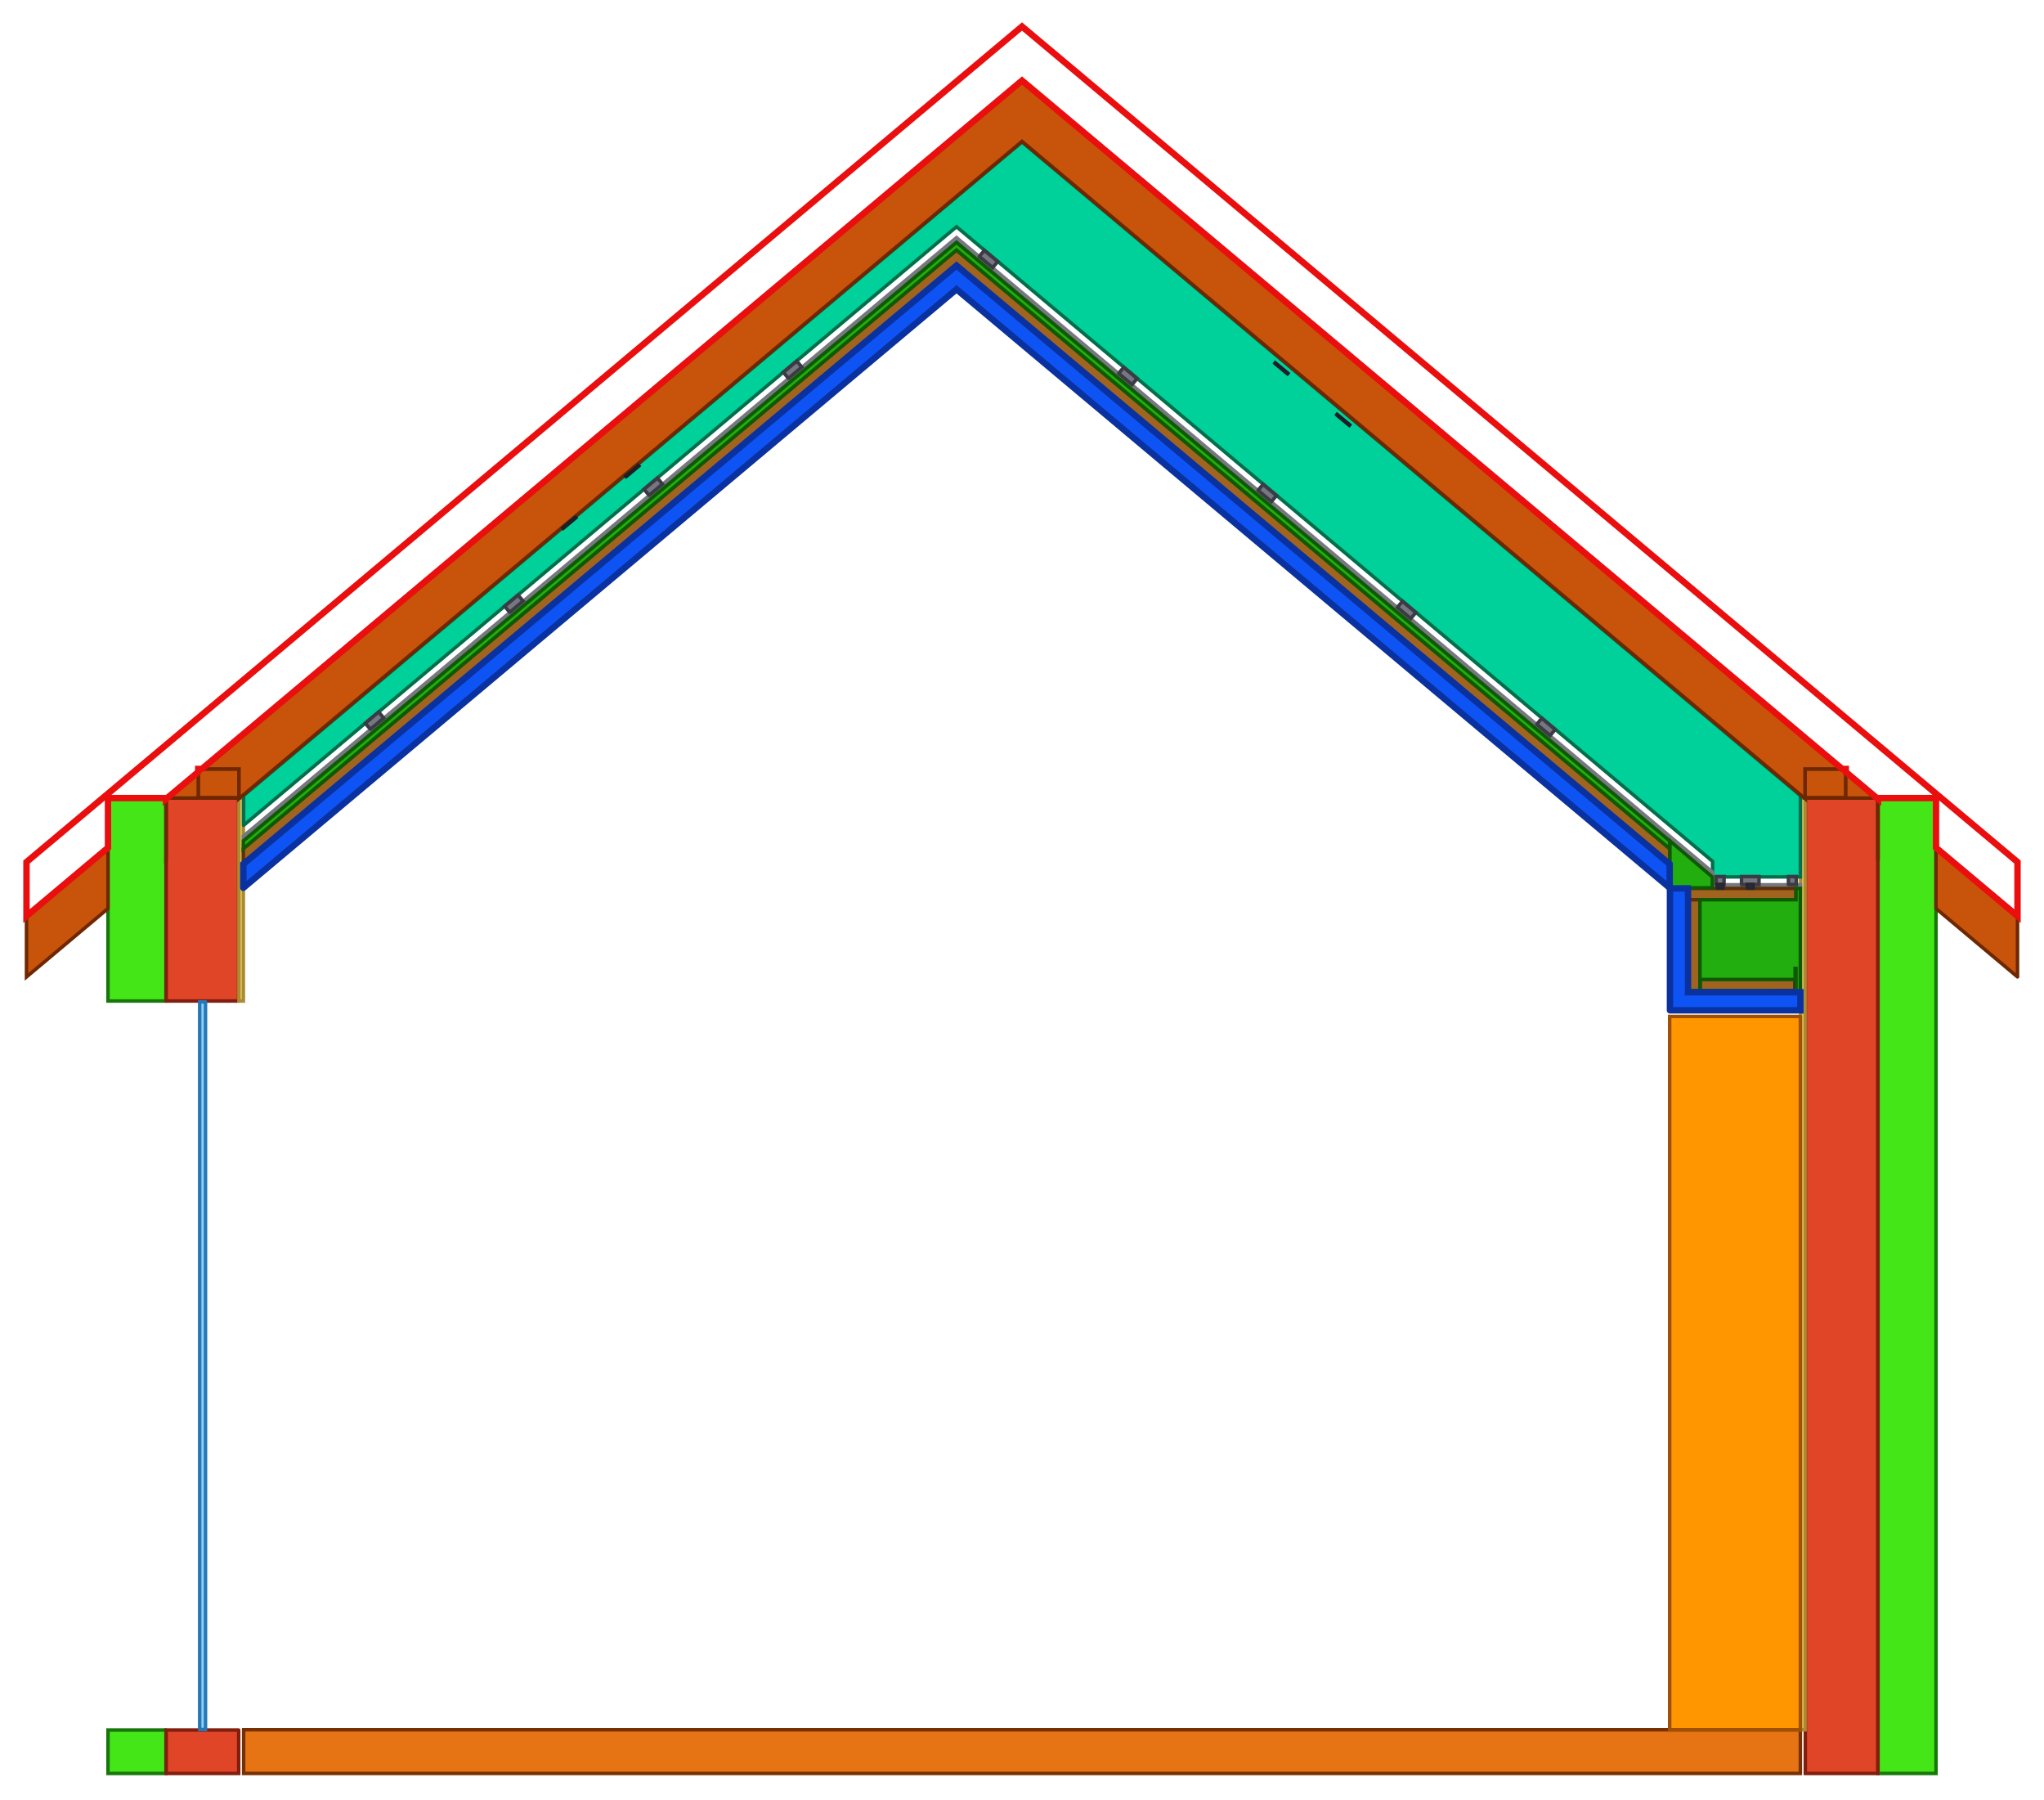
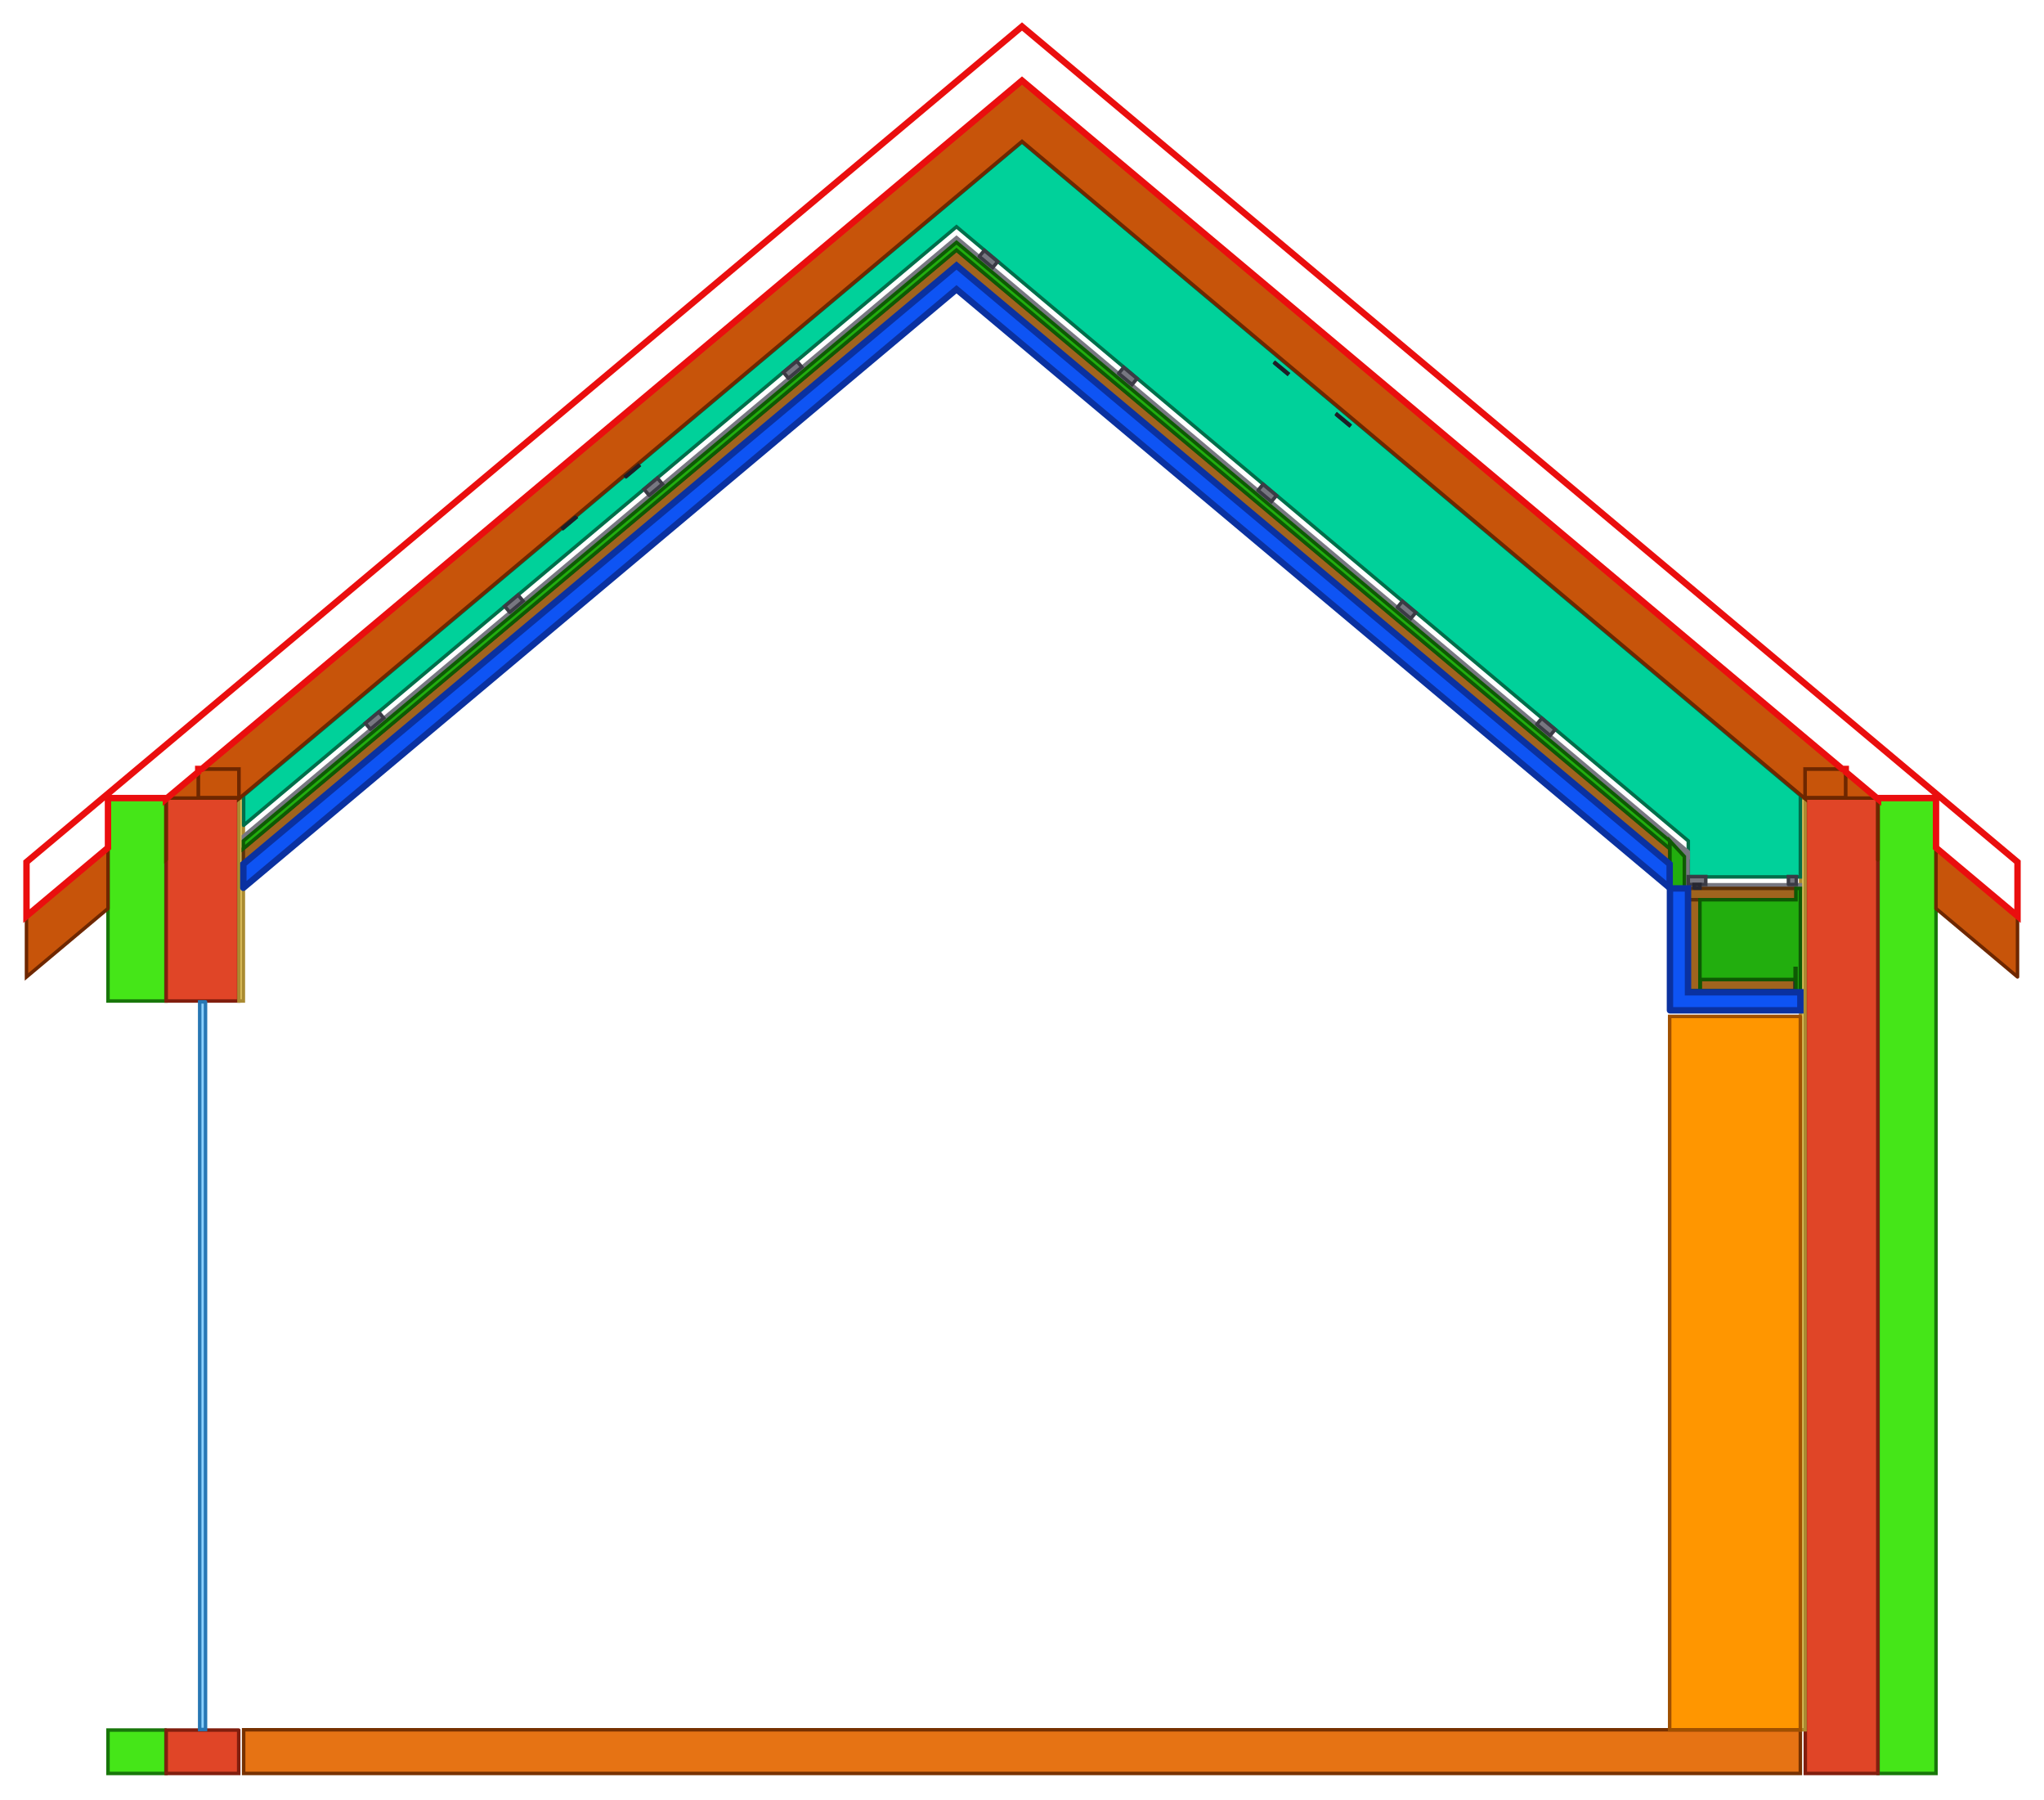
<svg xmlns="http://www.w3.org/2000/svg" width="7022.0mm" height="6182.0mm" viewBox="-836.0 -5941.0 7022.0 6182.0" version="1.1">
  <g transform="scale(1,-1)" stroke-linecap="round">
    <g fill="rgb(230,115,20)" stroke="rgb(119,49,0)" stroke-width="12.0" id="podlaha">
      <path d="M 5349.0,0.0 L 1.0,0.0 L 1.0,-150.0 L 5349.0,-150.0 L 5349.0,0.0" />
    </g>
    <g fill="rgb(69,230,24)" stroke="rgb(24,119,10)" stroke-width="12.0" id="eps">
+       <path d="M -266.0,3200.0 L -465.0,3200.0 L -465.0,2503.0 L -266.0,2503.0 L -266.0,3200.0" />
      <path d="M -266.0,-1.0 L -465.0,-1.0 L -465.0,-150.0 L -266.0,-150.0 L -266.0,-1.0" />
-       <path d="M -266.0,3200.0 L -465.0,3200.0 L -465.0,2503.0 L -266.0,2503.0 L -266.0,3200.0" />
      <path d="M 5815.0,3200.0 L 5616.0,3200.0 L 5616.0,-150.0 L 5815.0,-150.0 L 5815.0,3200.0" />
    </g>
    <g fill="rgb(224,69,39)" stroke="rgb(129,30,14)" stroke-width="12.0" id="zdivo">
+       <path d="M -16.0,-1.0 L -265.0,-1.0 L -265.0,-150.0 L -16.0,-150.0 L -16.0,-1.0" />
      <path d="M -16.0,3200.0 L -265.0,3200.0 L -265.0,2503.0 L -16.0,2503.0 L -16.0,3200.0" />
-       <path d="M -16.0,-1.0 L -265.0,-1.0 L -265.0,-150.0 L -16.0,-150.0 L -16.0,-1.0" />
      <path d="M 5615.0,3200.0 L 5366.0,3200.0 L 5366.0,-150.0 L 5615.0,-150.0 L 5615.0,3200.0" />
    </g>
    <g fill="rgb(255,224,119)" stroke="rgb(170,139,49)" stroke-width="12.0" id="omitka">
      <path d="M 0.0,3200.0 L -15.0,3200.0 L -15.0,2503.0 L 0.0,2503.0 L 0.0,3200.0" />
      <path d="M 5365.0,3200.0 L 5350.0,3200.0 L 5350.0,0.0 L 5365.0,0.0 L 5365.0,3200.0" />
    </g>
    <g fill="rgb(0,209,154)" stroke="rgb(0,110,74)" stroke-width="12.0" id="vata">
-       <path d="M 1.0,3106.437 L 2450.0,5162.232 L 5047.391,2982.762 L 5047.391,2929.198 L 5059.891,2929.198 L 5059.891,2930.198 L 5086.891,2930.198 L 5086.891,2929.198 L 5146.891,2929.198 L 5146.891,2930.198 L 5206.891,2930.198 L 5206.891,2929.198 L 5308.0,2929.198 L 5308.0,2930.198 L 5335.0,2930.198 L 5335.0,2929.198 L 5349.0,2929.198 L 5349.0,3208.87 L 2675.0,5453.462 L 1.0,3208.87 L 1.0,3106.437 M 1098.658,4126.532 L 1097.372,4128.064 L 1140.706,4164.426 L 1141.992,4162.893 L 1098.658,4126.532 M 1357.127,4342.108 L 1358.413,4340.576 L 1315.079,4304.214 L 1313.793,4305.746 L 1357.127,4342.108 M 3800.699,4481.818 L 3799.413,4480.286 L 3756.08,4516.137 L 3757.366,4517.67 L 3800.699,4481.818 M 3544.802,4694.876 L 3588.135,4659.024 L 3586.849,4657.492 L 3543.516,4693.344 L 3544.802,4694.876" />
+       <path d="M 1.0,3106.437 L 2450.0,5162.232 L 4964.0,3052.735 L 4964.0,2930.198 L 5024.0,2930.198 L 5024.0,2929.198 L 5308.0,2929.198 L 5308.0,2930.198 L 5335.0,2930.198 L 5335.0,2929.198 L 5349.0,2929.198 L 5349.0,3208.87 L 2675.0,5453.462 L 1.0,3208.87 L 1.0,3106.437 M 1098.658,4126.532 L 1097.372,4128.064 L 1140.706,4164.426 L 1141.992,4162.893 L 1098.658,4126.532 M 1357.127,4342.108 L 1358.413,4340.576 L 1315.079,4304.214 L 1313.793,4305.746 L 1357.127,4342.108 M 3800.699,4481.818 L 3799.413,4480.286 L 3756.08,4516.137 L 3757.366,4517.67 L 3800.699,4481.818 M 3544.802,4694.876 L 3588.135,4659.024 L 3586.849,4657.492 L 3543.516,4693.344 L 3544.802,4694.876" />
    </g>
    <g fill="rgb(255,150,0)" stroke="rgb(160,80,0)" stroke-width="12.0" id="nabytek">
      <path d="M 5349.0,2450.0 L 4900.0,2450.0 L 4900.0,0.0 L 5349.0,0.0 L 5349.0,2450.0" />
    </g>
    <g fill="rgb(230,230,234)" stroke="rgb(119,119,129)" stroke-width="12.0" id="sdk">
-       <path d="M -0.0,3054.874 L 2450.0,5110.668 L 5047.391,2931.198 L 5047.391,2945.516 L 2450.0,5124.986 L 0.0,3069.191 L 0.0,3054.874" />
-       <path d="M 5048.391,2904.198 L 5058.891,2904.198 L 5058.891,2929.198 L 5048.391,2929.198 L 5048.391,2904.198" />
-       <path d="M 5083.391,2902.198 L 5083.391,2891.698 L 5166.891,2891.698 L 5166.891,2902.198 L 5083.391,2902.198" />
-       <path d="M 5186.891,2902.198 L 5186.891,2891.698 L 5166.891,2891.698 L 5166.891,2902.198 L 5186.891,2902.198" />
-       <path d="M 5048.391,2891.698 L 5063.391,2891.698 L 5063.391,2902.198 L 5048.391,2902.198 L 5048.391,2891.698" />
-       <path d="M 5186.891,2902.198 L 5186.891,2891.698 L 5349.0,2891.698 L 5349.0,2902.198 L 5186.891,2902.198" />
-       <path d="M 5083.391,2902.198 L 5083.391,2891.698 L 5063.391,2891.698 L 5063.391,2902.198 L 5083.391,2902.198" />
+       <path d="M -0.0,3054.874 L 2450.0,5110.668 L 4964.0,3001.172 L 4964.0,3015.489 L 2450.0,5124.986 L 0.0,3069.191 L 0.0,3054.874" />
+       <path d="M 4952.5,2904.198 L 4963.0,2904.198 L 4963.0,2999.172 L 4952.5,2999.172 L 4952.5,2904.198" />
+       <path d="M 4965.0,2891.698 L 4984.0,2891.698 L 4984.0,2902.198 L 4965.0,2902.198 L 4965.0,2891.698" />
+       <path d="M 5004.0,2902.198 L 5004.0,2891.698 L 4984.0,2891.698 L 4984.0,2902.198 L 5004.0,2902.198" />
+       <path d="M 5004.0,2902.198 L 5004.0,2891.698 L 5349.0,2891.698 L 5349.0,2902.198 L 5004.0,2902.198" />
    </g>
    <g fill="rgb(199,84,10)" stroke="rgb(110,39,0)" stroke-width="12.0" id="pozednice">
      <path d="M -15.0,3300.0 L -155.0,3300.0 L -155.0,3201.0 L -15.0,3201.0 L -15.0,3300.0" />
      <path d="M 5505.0,3300.0 L 5365.0,3300.0 L 5365.0,3201.0 L 5505.0,3201.0 L 5505.0,3300.0" />
    </g>
    <g fill="rgb(199,84,10)" stroke="rgb(110,39,0)" stroke-width="12.0" id="krov">
+       <path d="M 5616.0,2987.67 L 5616.0,3194.535 L 5615.0,3195.374 L 5615.0,2988.509 L 5616.0,2987.67" />
      <path d="M -465.0,2820.689 L -465.0,3027.554 L -745.0,2792.606 L -745.0,2585.741 L -465.0,2820.689" />
-       <path d="M 5616.0,2987.67 L 5616.0,3194.535 L 5615.0,3195.374 L 5615.0,2988.509 L 5616.0,2987.67" />
+       <path d="M 5490.311,3300.0 L 2675.0,5662.327 L -140.311,3300.0 L -15.0,3300.0 L -15.0,3201.0 L -155.0,3201.0 L -155.0,3287.675 L -259.487,3200.0 L -16.0,3200.0 L -16.0,3197.444 L -15.0,3198.284 L -15.0,3200.0 L -12.954,3200.0 L 2675.0,5455.462 L 5362.954,3200.0 L 5365.0,3200.0 L 5365.0,3198.284 L 5366.0,3197.444 L 5366.0,3200.0 L 5609.487,3200.0 L 5505.0,3287.675 L 5505.0,3201.0 L 5365.0,3201.0 L 5365.0,3300.0 L 5490.311,3300.0" />
      <path d="M 6095.0,2585.741 L 6095.0,2792.606 L 5815.0,3027.554 L 5815.0,2820.689 L 6095.0,2585.741" />
      <path d="M -265.0,2988.509 L -265.0,3195.374 L -266.0,3194.535 L -266.0,2987.67 L -265.0,2988.509" />
-       <path d="M 5490.311,3300.0 L 2675.0,5662.327 L -140.311,3300.0 L -15.0,3300.0 L -15.0,3201.0 L -155.0,3201.0 L -155.0,3287.675 L -259.487,3200.0 L -16.0,3200.0 L -16.0,3197.444 L -15.0,3198.284 L -15.0,3200.0 L -12.954,3200.0 L 2675.0,5455.462 L 5362.954,3200.0 L 5365.0,3200.0 L 5365.0,3198.284 L 5366.0,3197.444 L 5366.0,3200.0 L 5609.487,3200.0 L 5505.0,3287.675 L 5505.0,3201.0 L 5365.0,3201.0 L 5365.0,3300.0 L 5490.311,3300.0" />
    </g>
    <g fill="rgb(160,100,30)" stroke="rgb(90,49,10)" stroke-width="12.0" id="dreveny_rost">
      <path d="M -0.0,2974.244 L 2450.0,5030.038 L 4900.0,2974.244 L 4900.0,3026.46 L 2450.0,5082.254 L -0.0,3026.46 L 0.0,2974.244" />
      <path d="M 5334.0,2889.698 L 4965.0,2889.698 L 4965.0,2850.698 L 5334.0,2850.698 L 5334.0,2889.698" />
      <path d="M 5004.0,2850.698 L 4965.0,2850.698 L 4965.0,2538.0 L 5004.0,2538.0 L 5004.0,2850.698" />
      <path d="M 5331.0,2577.0 L 5005.0,2577.0 L 5005.0,2538.0 L 5331.0,2538.0 L 5331.0,2577.0" />
    </g>
    <g fill="rgb(119,119,129)" stroke="rgb(59,59,69)" stroke-width="12.0" id="cd">
      <path d="M 436.357,3436.339 L 482.32,3474.906 L 464.965,3495.589 L 419.002,3457.022 L 436.357,3436.339" />
      <path d="M 915.135,3838.081 L 961.098,3876.648 L 943.742,3897.331 L 897.78,3858.764 L 915.135,3838.081" />
      <path d="M 1393.913,4239.823 L 1439.875,4278.39 L 1422.52,4299.074 L 1376.557,4260.506 L 1393.913,4239.823" />
      <path d="M 1872.69,4641.565 L 1918.653,4680.133 L 1901.298,4700.816 L 1855.335,4662.249 L 1872.69,4641.565" />
      <path d="M 2528.235,5060.339 L 2574.198,5021.772 L 2591.553,5042.455 L 2545.59,5081.022 L 2528.235,5060.339" />
      <path d="M 3007.013,4658.597 L 3052.975,4620.029 L 3070.331,4640.712 L 3024.368,4679.28 L 3007.013,4658.597" />
      <path d="M 3485.79,4256.854 L 3531.753,4218.287 L 3549.108,4238.97 L 3503.146,4277.537 L 3485.79,4256.854" />
      <path d="M 3964.568,3855.112 L 4010.531,3816.545 L 4027.886,3837.228 L 3981.923,3875.795 L 3964.568,3855.112" />
      <path d="M 4443.346,3453.37 L 4489.309,3414.802 L 4506.664,3435.486 L 4460.701,3474.053 L 4443.346,3453.37" />
-       <path d="M 5146.891,2903.198 L 5206.891,2903.198 L 5206.891,2930.198 L 5146.891,2930.198 L 5146.891,2903.198" />
-       <path d="M 5059.891,2903.198 L 5086.891,2903.198 L 5086.891,2930.198 L 5059.891,2930.198 L 5059.891,2903.198" />
+       <path d="M 4964.0,2903.198 L 5024.0,2903.198 L 5024.0,2930.198 L 4964.0,2930.198 L 4964.0,2903.198" />
      <path d="M 5308.0,2903.198 L 5335.0,2903.198 L 5335.0,2930.198 L 5308.0,2930.198 L 5308.0,2903.198" />
    </g>
    <g fill="rgb(90,90,100)" stroke="rgb(39,39,49)" stroke-width="12.0" id="zaves">
-       <path d="M 5166.891,2890.698 L 5186.891,2890.698 L 5186.891,2903.198 L 5166.891,2903.198 L 5166.891,2890.698" />
-       <path d="M 5063.391,2890.698 L 5083.391,2890.698 L 5083.391,2903.198 L 5063.391,2903.198 L 5063.391,2890.698" />
+       <path d="M 4984.0,2890.698 L 5004.0,2890.698 L 5004.0,2903.198 L 4984.0,2903.198 L 4984.0,2890.698" />
      <path d="M 5331.0,2538.0 L 5254.0,2538.0 L 5254.0,2535.0 L 5331.0,2535.0 L 5331.0,2538.0" />
      <path d="M 5334.0,2615.0 L 5331.0,2615.0 L 5331.0,2538.0 L 5334.0,2538.0 L 5334.0,2615.0" />
    </g>
    <g fill="rgb(69,69,80)" stroke="rgb(30,30,39)" stroke-width="12.0" id="paska">
      <path d="M 1140.706,4164.426 L 1097.372,4128.064 L 1098.658,4126.532 L 1141.992,4162.893 L 1140.706,4164.426" />
      <path d="M 1315.079,4304.214 L 1358.413,4340.576 L 1357.127,4342.108 L 1313.793,4305.746 L 1315.079,4304.214" />
      <path d="M 3543.516,4693.344 L 3586.849,4657.492 L 3588.135,4659.024 L 3544.802,4694.876 L 3543.516,4693.344" />
      <path d="M 3756.08,4516.137 L 3799.413,4480.286 L 3800.699,4481.818 L 3757.366,4517.67 L 3756.08,4516.137" />
    </g>
    <g fill="rgb(34,174,14)" stroke="rgb(14,90,4)" stroke-width="12.0" id="NaturHeld Flex 50">
      <path d="M 0.0,3052.874 L 0.0,3026.46 L 2450.0,5082.254 L 4900.0,3026.46 L 4900.0,3052.874 L 2450.0,5108.668 L -0.0,3052.874" />
      <path d="M 5331.0,2535.0 L 5349.0,2535.0 L 5349.0,2889.698 L 5334.0,2889.698 L 5334.0,2850.698 L 5004.0,2850.698 L 5004.0,2538.0 L 4965.0,2538.0 L 4965.0,2535.0 L 5254.0,2535.0 L 5254.0,2538.0 L 5005.0,2538.0 L 5005.0,2577.0 L 5331.0,2577.0 L 5331.0,2615.0 L 5334.0,2615.0 L 5334.0,2538.0 L 5331.0,2538.0 L 5331.0,2535.0" />
-       <path d="M 4901.0,2891.698 L 5046.391,2891.698 L 5046.391,2929.198 L 4901.0,3052.874 L 4901.0,2891.698" />
+       <path d="M 4901.0,2891.698 L 4950.5,2891.698 L 4950.5,2999.172 L 4901.0,3052.874 L 4901.0,2891.698" />
    </g>
    <g fill="rgb(139,209,255)" stroke="rgb(39,119,180)" stroke-width="12.0" id="sklo">
      <path d="M -130.0,2500.0 L -150.0,2500.0 L -150.0,1.0 L -130.0,1.0 L -130.0,2500.0" />
    </g>
    <g fill="rgb(14,84,244)" stroke="rgb(10,49,160)" stroke-width="22.0" id="NaturHeld 140">
      <path d="M -0.0,2891.698 L 2450.0,4947.492 L 4900.0,2891.698 L 4900.0,2973.244 L 2450.0,5029.038 L 0.0,2973.244 L 0.0,2891.698" />
      <path d="M 4901.0,2471.0 L 5349.0,2471.0 L 5349.0,2533.0 L 4963.0,2533.0 L 4963.0,2889.698 L 4901.0,2889.698 L 4901.0,2471.0" />
    </g>
    <g fill="none" stroke="rgb(234,14,14)" stroke-width="22.0" id="krytina">
      <path d="M -142.695,3300.0 L 2675.0,5664.327 L 5492.695,3300.0 L 5505.0,3300.0 L 5505.0,3289.675 L 5611.87,3200.0 L 5615.0,3200.0 L 5615.0,3197.374 L 5616.0,3196.535 L 5616.0,3200.0 L 5815.0,3200.0 L 5815.0,3029.554 L 6095.0,2794.606 L 6095.0,2980.279 L 2675.0,5850.0 L -745.0,2980.279 L -745.0,2794.606 L -465.0,3029.554 L -465.0,3200.0 L -266.0,3200.0 L -266.0,3196.535 L -265.0,3197.374 L -265.0,3200.0 L -261.87,3200.0 L -155.0,3289.675 L -155.0,3300.0 L -142.695,3300.0" />
    </g>
  </g>
</svg>
